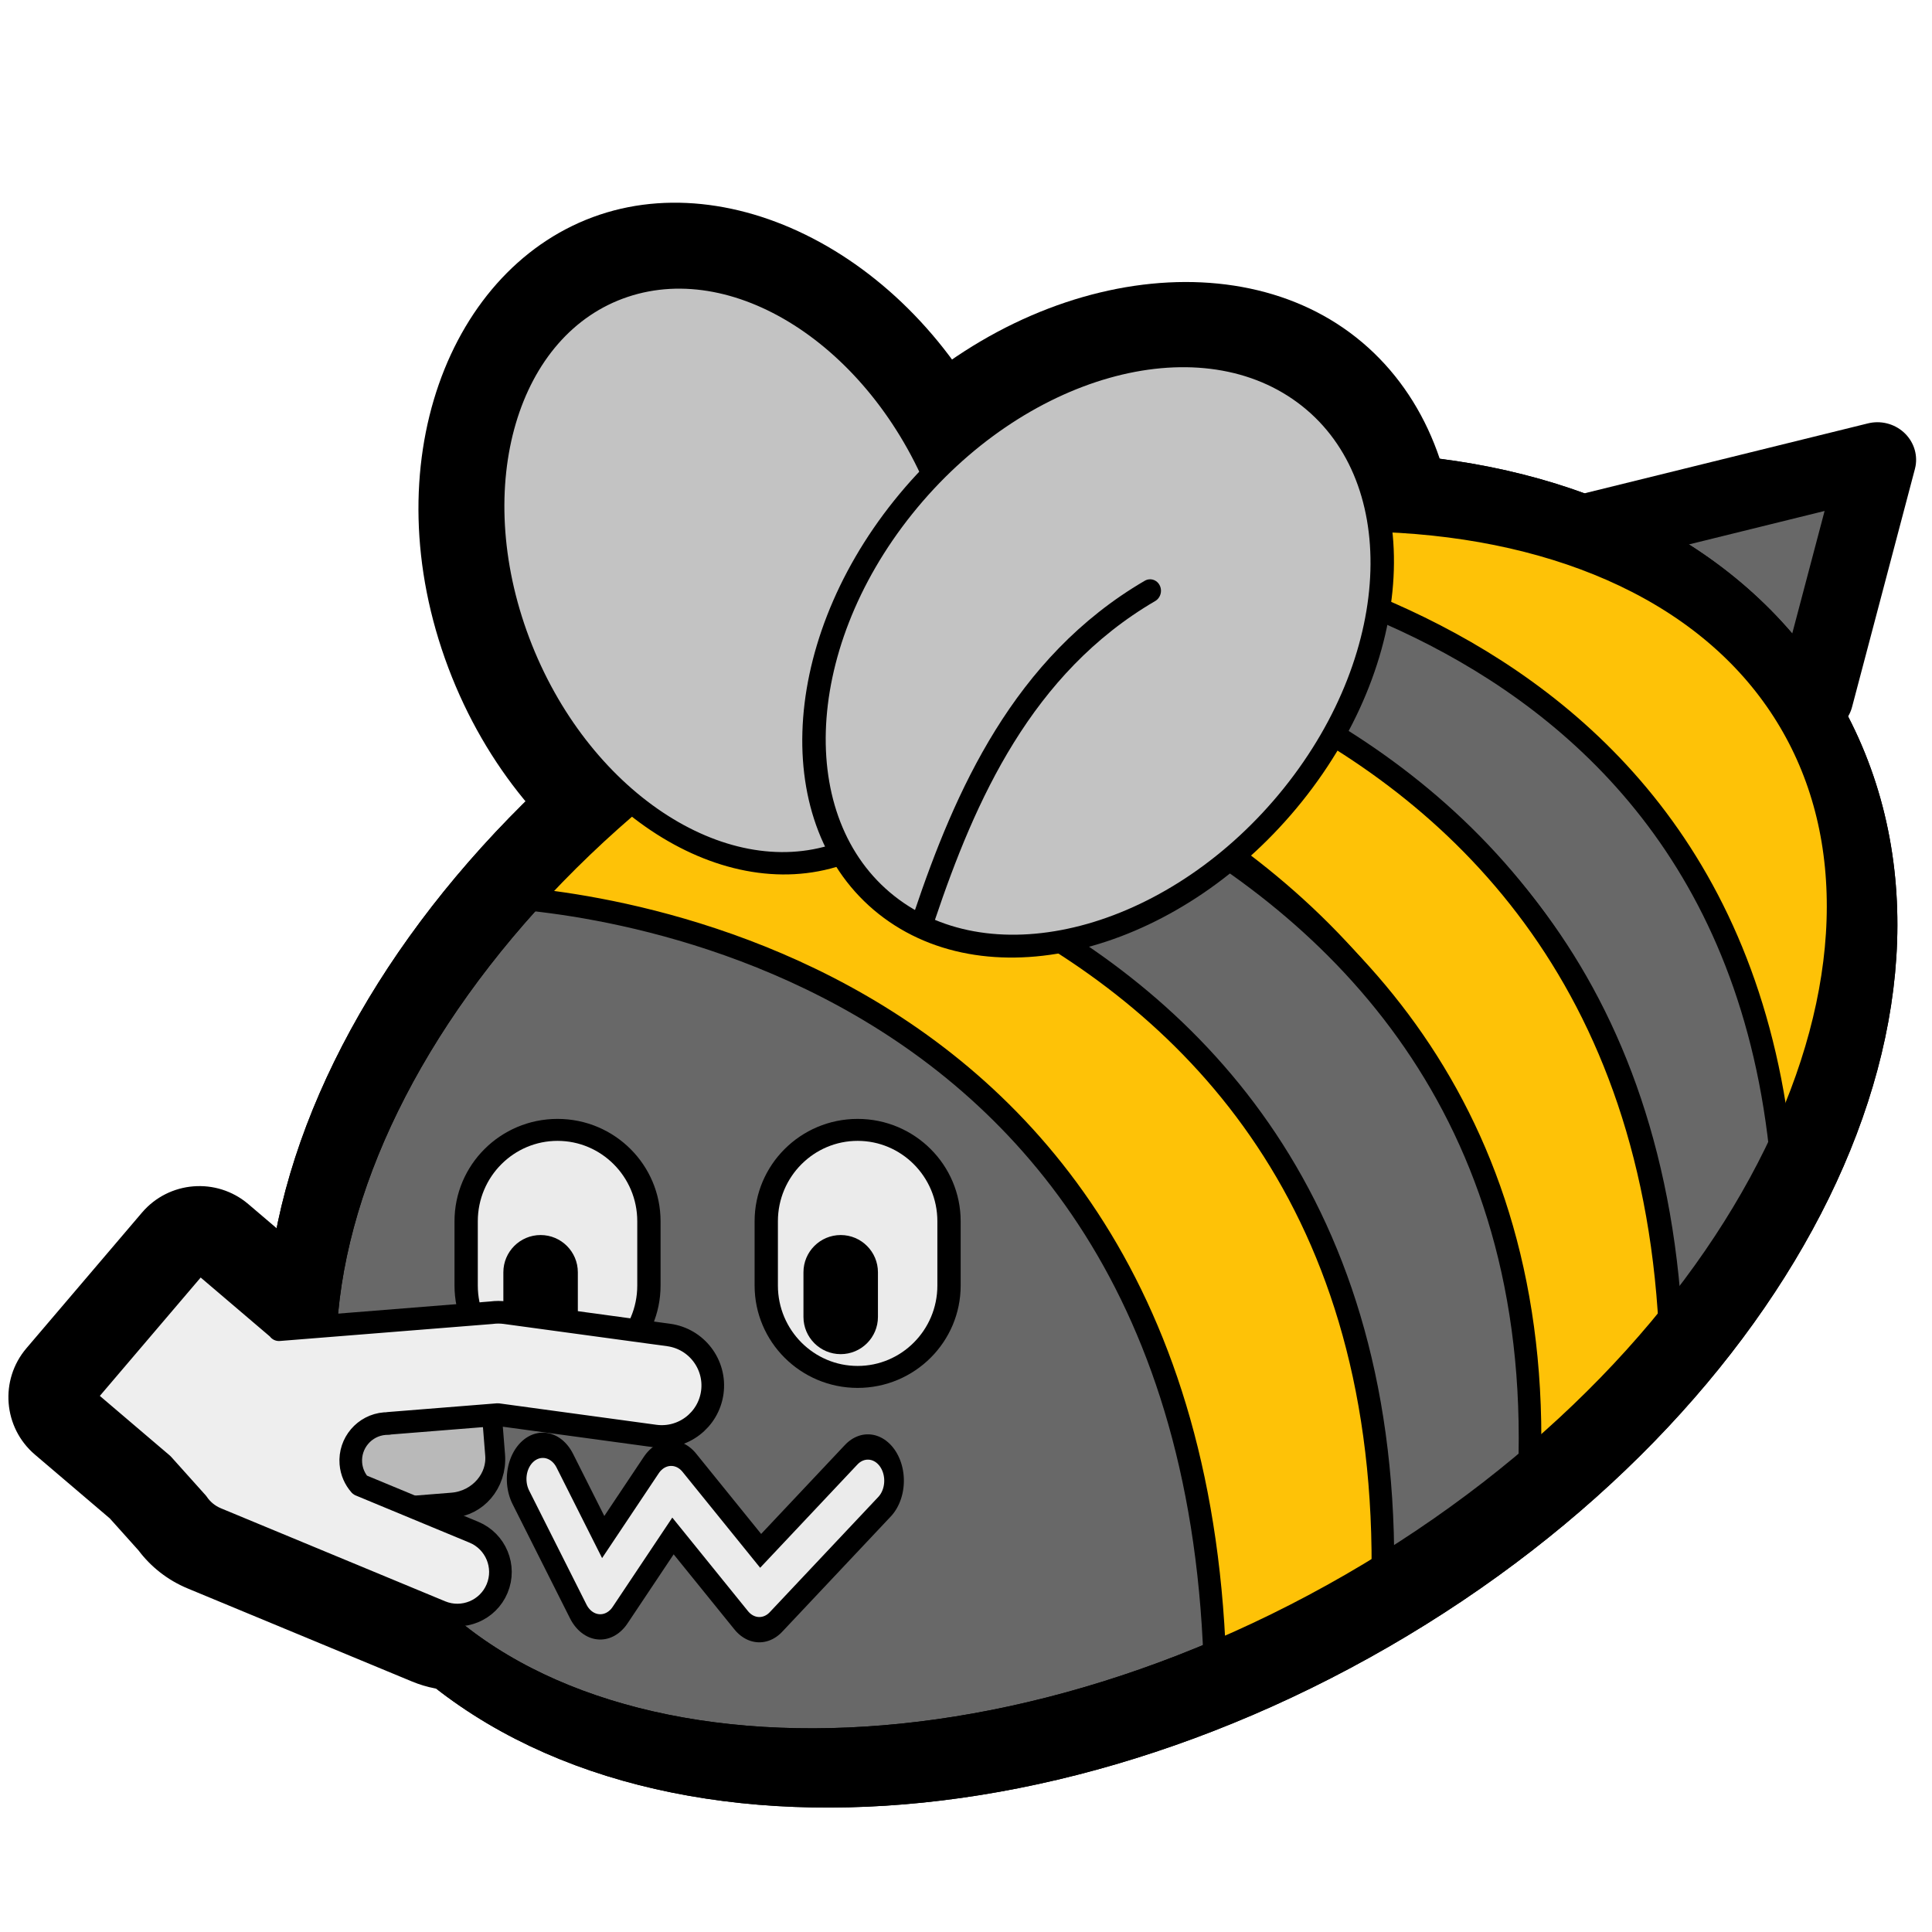
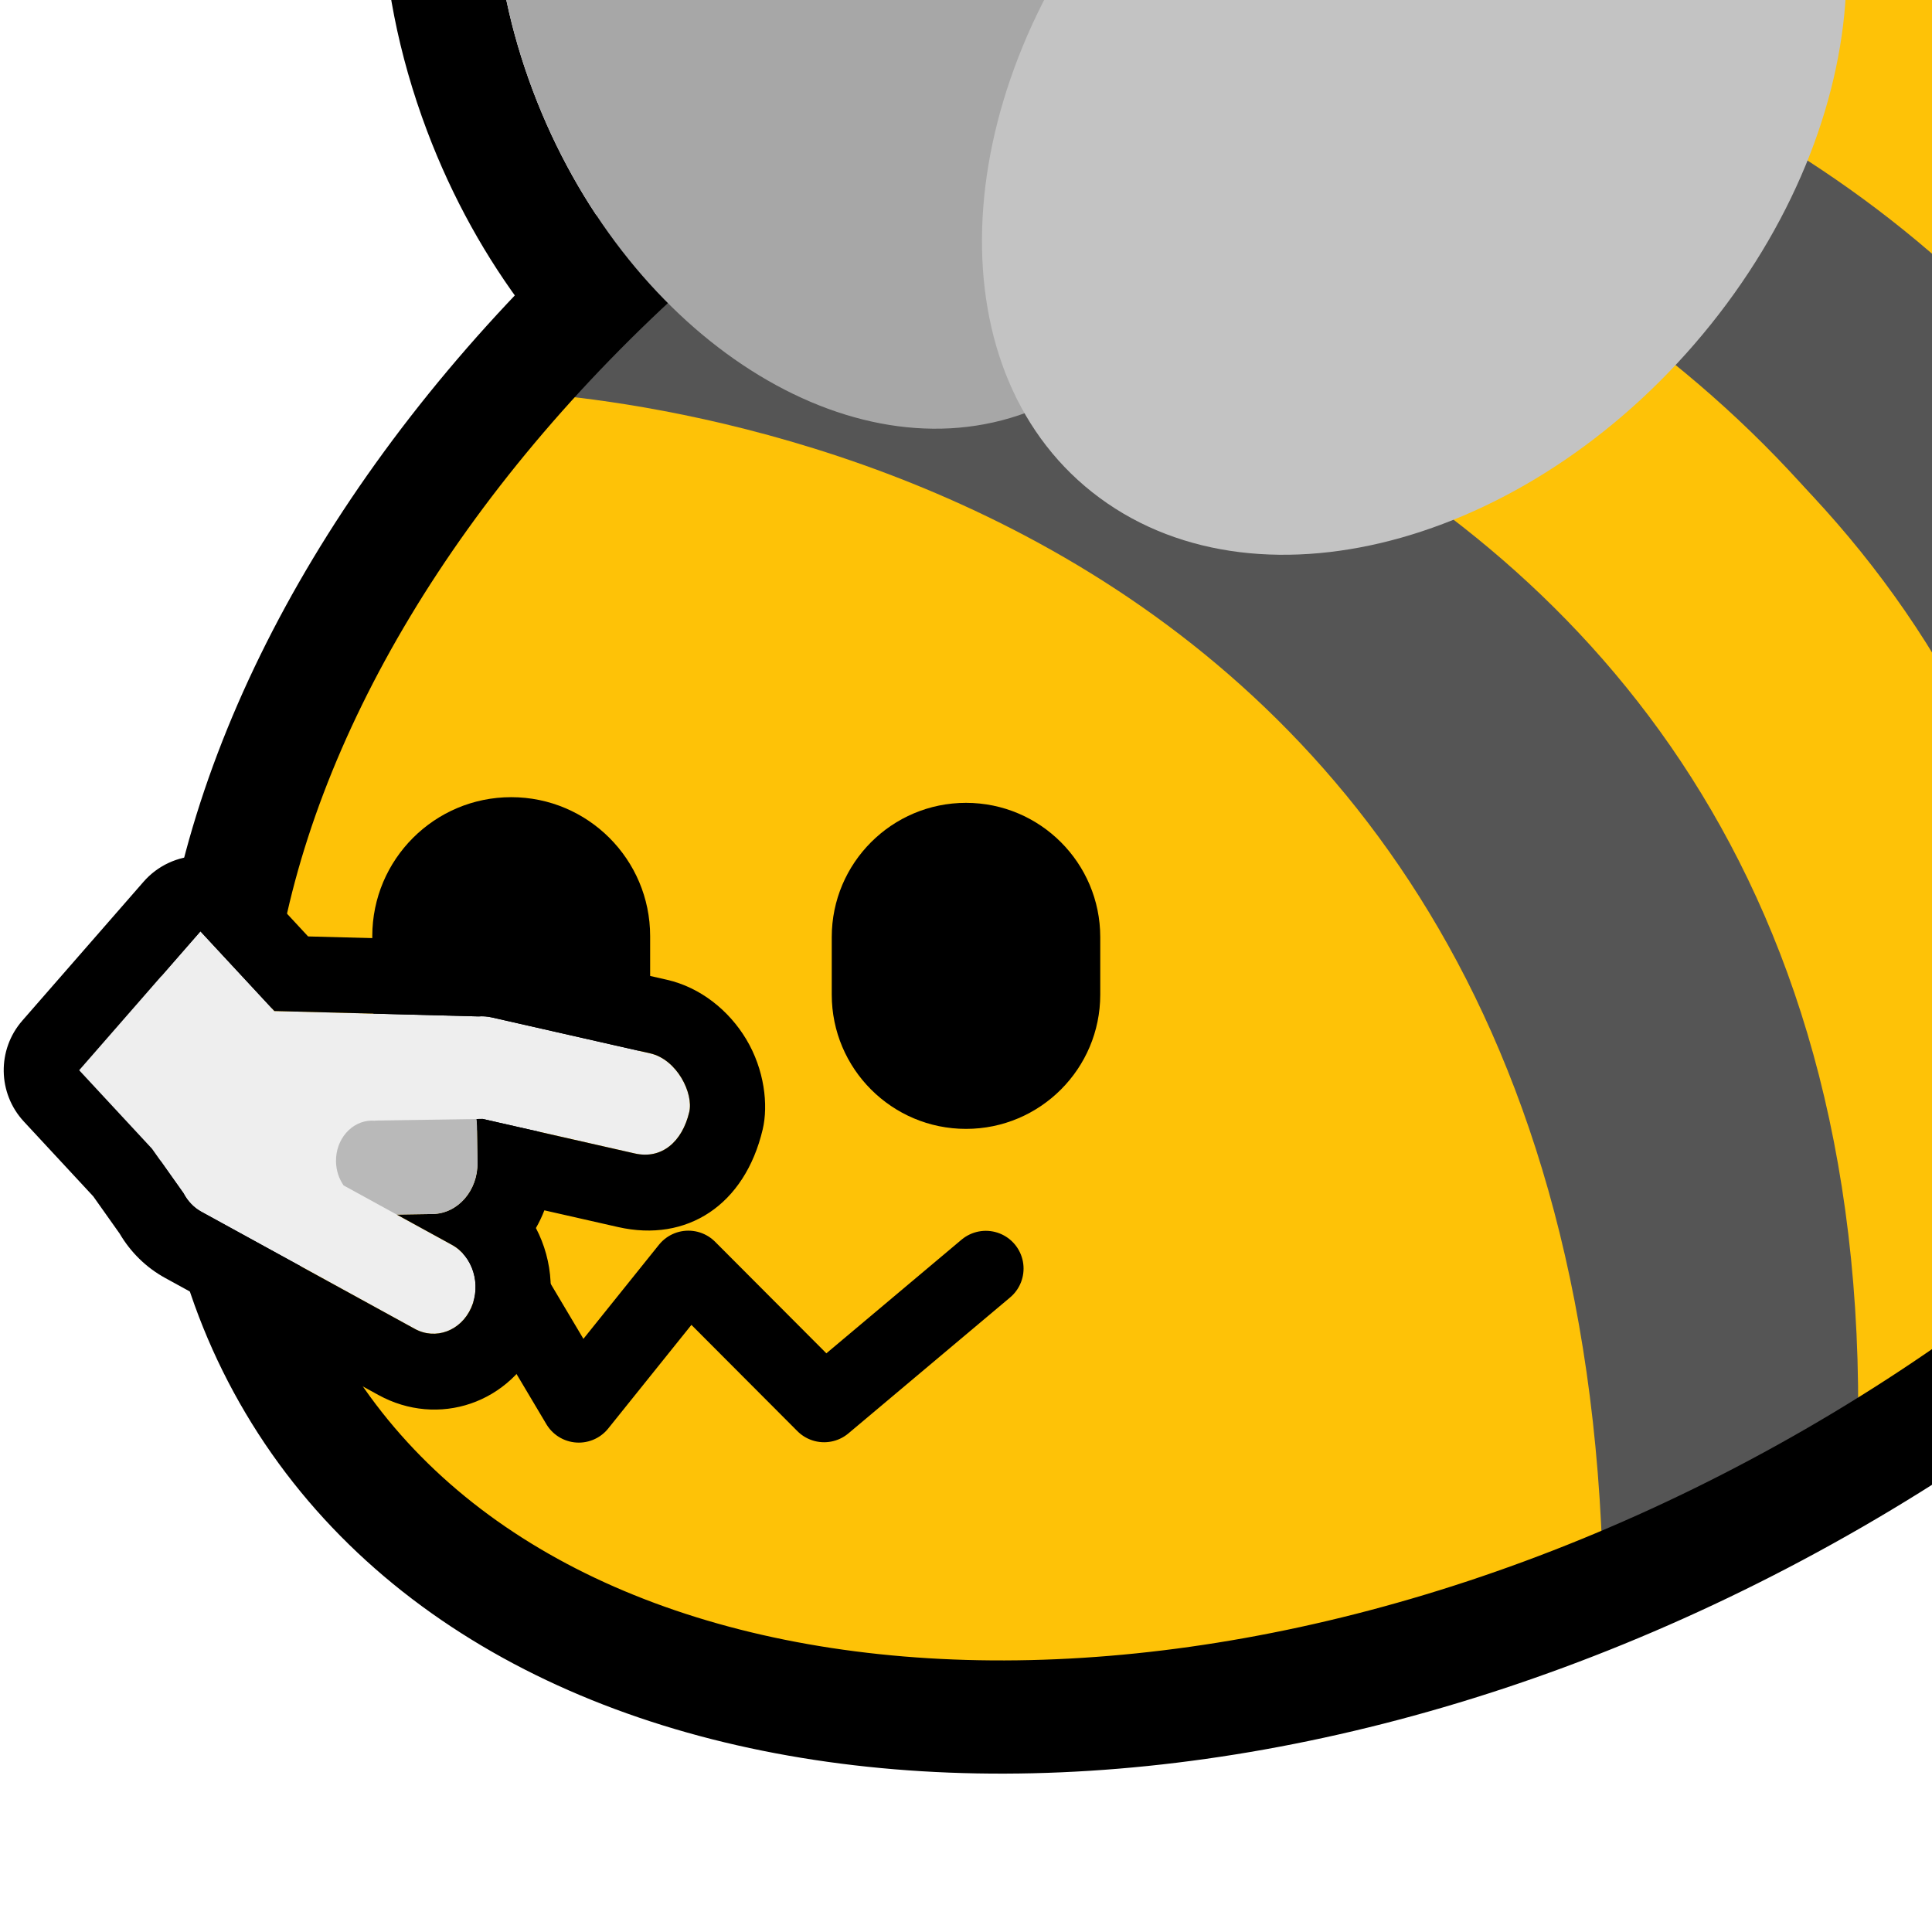
<svg xmlns="http://www.w3.org/2000/svg" width="100%" height="100%" viewBox="0 0 256 256" version="1.1" xml:space="preserve" style="fill-rule:evenodd;clip-rule:evenodd;stroke-linecap:round;stroke-linejoin:round;stroke-miterlimit:1.5;">
-   <g transform="matrix(1,0,0,1,-1967,-562)">
-     <g id="blobbee_boop" transform="matrix(1,0,0,1,1967,562)">
-       <rect x="0" y="0" width="256" height="256" style="fill:none;" />
-       <g transform="matrix(0.812462,-0.0649692,0.0649692,0.812462,-10.7408,69.1059)">
-         <path d="M53.014,123.364C62.611,123.364 82.273,123.364 82.26,123.364C83.943,123.305 85.661,123.451 87.382,123.827L113.575,129.552C124.659,131.975 131.691,142.94 129.268,154.024C126.845,165.108 115.88,172.139 104.796,169.717L89.592,166.394C93.401,172.027 94.11,179.51 90.796,185.986C85.951,195.454 74.331,199.208 64.863,194.363L29.724,176.382C26.548,174.757 24.017,172.369 22.239,169.565L18.011,164.019L6.706,152.715C1.915,147.923 1.915,140.155 6.706,135.364L27.184,114.886C31.976,110.094 39.744,110.094 44.535,114.886L53.014,123.364ZM64.147,164.486C64.149,164.486 64.151,164.485 64.153,164.485L64.146,164.485L63.197,164C62.613,162.624 60.854,158.536 58.966,154.669C60.062,153.187 61.822,152.226 63.805,152.226C63.999,152.226 64.191,152.235 64.379,152.253L64.392,152.226L82.23,152.226L107.416,157.731C111.884,158.707 116.305,155.872 117.282,151.404C118.259,146.936 115.424,142.515 110.955,141.538L84.762,135.813C84.014,135.65 83.267,135.593 82.537,135.633L47.867,135.633L47.899,135.601L41.645,129.346C40.762,127.343 39.911,126.24 39.224,126.925L35.86,123.561L15.382,144.039L27.269,155.926L32.394,162.649C33.045,163.815 34.036,164.807 35.313,165.46L70.452,183.441C73.892,185.201 78.114,183.837 79.874,180.397C81.634,176.957 80.27,172.736 76.83,170.975L64.147,164.486Z" />
+   <rect id="blobbee_boop" x="0" y="0" width="256" height="256" style="fill:none;" />
+   <clipPath id="_clip1">
+     <rect x="0" y="0" width="256" height="256" />
+   </clipPath>
+   <g clip-path="url(#_clip1)">
+     <path id="Wings-outline" d="M129.457,71.439C101.62,74.152 70.004,52.917 56.583,17.332C41.238,-23.356 56.638,-63.617 86.987,-73.764C110.642,-81.673 139.399,-69.767 157.884,-44.535C184.732,-63.181 216.987,-65.526 237.979,-50.045C265.408,-29.818 267.488,16.097 238.398,52.369C209.763,88.073 163.808,97.957 136.809,78.046C134.11,76.056 131.659,73.845 129.457,71.439ZM135.756,54.763C138.246,59.112 141.562,62.914 145.712,65.974C167.403,81.971 203.691,71.669 226.696,42.984C249.701,14.299 250.768,-21.976 229.076,-37.973C209.154,-52.665 176.918,-45.173 153.969,-21.629C141.008,-50.189 114.034,-66.991 91.744,-59.538C68.16,-51.653 58.694,-19.58 70.618,12.039C82.543,43.658 111.372,62.927 134.957,55.041C135.225,54.952 135.491,54.859 135.756,54.763Z" />
+     <path id="Body" d="M127.902,1.921C208.729,-44.745 300.137,-39.183 331.897,14.333C363.657,67.85 323.82,149.185 242.993,195.851C162.165,242.517 70.758,236.955 38.998,183.439C7.237,129.922 47.074,48.587 127.902,1.921Z" style="fill:rgb(254,194,7);" />
+     <g id="Stripes">
+       <path d="M188.793,-16.095C187.039,-14.699 315.054,-20.58 327.076,109.803C391.095,-61.796 189.429,-29.021 188.793,-16.095Z" style="fill:rgb(85,85,85);" />
+       <path d="M327.076,111.159C319.401,-14.647 191.893,-17.614 192.59,-21.35L145.073,-3.751C145.073,-3.751 299.034,-6.142 304.518,142.104L323.15,113.42" style="fill:rgb(254,194,7);" />
+       <path d="M275.897,172.628L304.252,142.104C298.868,-6.332 141.84,-8.914 141.842,-8.859L116.671,5.99C116.437,6.032 279.066,19.108 275.897,172.628Z" style="fill:rgb(85,85,85);" />
+       <path d="M118.8,6.104L91.65,27.286C91.65,27.286 247.73,42.825 246.071,194.336L275.383,174.688C286.256,24.404 117.148,7.374 114.749,9.264" style="fill:rgb(254,194,7);" />
+       <path d="M85.819,30.174L65.463,51.814C65.463,51.814 209.143,53.111 212.42,209.36L246.071,194.336C251.812,38.125 90.484,31.835 85.819,30.174Z" style="fill:rgb(85,85,85);" />
+     </g>
+     <path id="Body-outline" d="M127.902,1.921C208.729,-44.745 300.137,-39.183 331.897,14.333C363.657,67.85 323.82,149.185 242.993,195.851C162.165,242.517 70.758,236.955 38.998,183.439C7.237,129.922 47.074,48.587 127.902,1.921Z" style="fill:none;stroke:black;stroke-width:15px;" />
+     <g id="Wings">
+       <path id="Back-wing" d="M91.744,-59.538C115.328,-67.424 144.157,-48.156 156.082,-16.536C168.007,15.083 158.541,47.156 134.957,55.041C111.372,62.927 82.543,43.658 70.618,12.039C58.694,-19.58 68.16,-51.653 91.744,-59.538Z" style="fill:rgb(167,167,167);" />
+       <path id="Front-wing" d="M229.076,-37.973C250.768,-21.976 249.701,14.299 226.696,42.984C203.691,71.669 167.403,81.971 145.712,65.974C124.02,49.977 125.087,13.702 148.092,-14.983C171.097,-43.668 207.385,-53.97 229.076,-37.973Z" style="fill:rgb(195,195,195);" />
+     </g>
+     <g id="Face">
+       <path id="Mouth" d="M65.917,168.037L76.693,186.154L91.213,168.069L109.2,186.104L130.627,168.09" style="fill:none;stroke:black;stroke-width:10px;" />
+       <g id="Eyes">
+         <path id="Right-eye" d="M145.789,124.17L145.789,131.793C145.789,141.612 137.818,149.583 128,149.583C118.182,149.583 110.211,141.612 110.211,131.793L110.211,124.17C110.211,114.352 118.182,106.381 128,106.381C137.818,106.381 145.789,114.352 145.789,124.17Z" />
+         <path id="Left-eye" d="M86.147,124.038L86.147,131.926C86.147,142.086 77.898,150.334 67.738,150.334C57.579,150.334 49.33,142.086 49.33,131.926L49.33,124.038C49.33,113.878 57.579,105.63 67.738,105.63C77.898,105.63 86.147,113.878 86.147,124.038Z" />
      </g>
-       <g id="Bee" transform="matrix(0.896875,0,0,0.896875,25.0011,26.448)">
-         <g id="Sting" transform="matrix(0.78314,0.139967,-0.135634,0.7589,67.2303,-21.11)">
-           <path d="M189.771,56.854L238.765,34.355L235.05,81.388" style="fill:rgb(104,104,104);stroke:black;stroke-width:14.23px;" />
-         </g>
-         <g id="Body" transform="matrix(0.994109,-0.573949,0.761422,1.28301,-120.17,92.6047)">
-           <ellipse cx="168.926" cy="110.515" rx="107.942" ry="55.376" style="fill:rgb(104,104,104);stroke:black;stroke-width:8.33px;" />
-         </g>
-         <g id="Wings-outline" transform="matrix(0.959562,0.127262,-0.127262,0.959562,7.56883,-6.44254)">
-           <g transform="matrix(1.17688,-0.575088,0.651434,1.21399,-55.8934,35.953)">
-             <path d="M87.467,13.183C105.725,13.183 121.971,31.284 121.971,54.873C121.971,78.843 105.352,97.198 86.799,97.198C68.541,97.198 52.294,79.098 52.294,55.508C52.294,31.538 68.914,13.183 87.467,13.183ZM87.133,21.55C72.762,21.55 61.095,36.624 61.095,55.191C61.095,73.758 72.762,88.832 87.133,88.832C101.504,88.832 113.171,73.758 113.171,55.191C113.171,36.624 101.504,21.55 87.133,21.55Z" />
-           </g>
-           <g transform="matrix(1.24343,0.685066,-0.776012,1.28263,74.2693,-72.8119)">
-             <path d="M86.804,13.859C105.031,13.859 121.292,31.953 121.292,55.502C121.292,78.678 105.4,96.522 87.462,96.522C69.235,96.522 52.974,78.428 52.974,54.879C52.974,31.703 68.866,13.859 86.804,13.859ZM87.133,21.55C72.762,21.55 61.095,36.624 61.095,55.191C61.095,73.758 72.762,88.832 87.133,88.832C101.504,88.832 113.171,73.758 113.171,55.191C113.171,36.624 101.504,21.55 87.133,21.55Z" />
-           </g>
-         </g>
-         <g id="Stripes" transform="matrix(1,0,0,1,4.4273,10.012)">
-           <g transform="matrix(1,-7.43708e-18,-7.43708e-18,1,92.3462,-63.8411)">
-             <path d="M37.588,107.021C36.302,108.044 130.102,103.736 138.911,199.269C185.818,73.536 38.054,97.55 37.588,107.021Z" style="fill:rgb(254,194,7);stroke:black;stroke-width:3.34px;" />
-           </g>
-           <g transform="matrix(1,-7.43708e-18,-7.43708e-18,1,73.4912,-52.6421)">
-             <path d="M157.766,189.064C152.141,96.884 58.714,94.709 59.225,91.972L24.408,104.867C24.408,104.867 137.219,103.115 141.236,211.738L154.889,190.72" style="fill:rgb(104,104,104);stroke:black;stroke-width:3.34px;" />
-           </g>
-           <g transform="matrix(1,-7.43708e-18,-7.43708e-18,1,55.5726,-39.8214)">
-             <path d="M138.184,221.282L158.96,198.917C155.015,90.156 39.958,88.264 39.959,88.304L21.516,99.184C21.345,99.215 140.506,108.796 138.184,221.282Z" style="fill:rgb(254,194,7);stroke:black;stroke-width:3.34px;" />
-           </g>
-           <g transform="matrix(1,-7.43708e-18,-7.43708e-18,1,25.9786,-19.0024)">
-             <path d="M52.67,78.448L32.777,93.969C32.777,93.969 147.14,105.355 145.924,216.369L167.401,201.973C175.368,91.857 51.46,79.379 49.702,80.764" style="fill:rgb(104,104,104);stroke:black;stroke-width:3.34px;" />
-           </g>
-           <g transform="matrix(1,-7.43708e-18,-7.43708e-18,1,-0.424026,-0.546032)">
-             <path d="M54.907,77.629L39.992,93.485C39.992,93.485 145.269,94.435 147.67,208.921L172.327,197.913C176.533,83.454 58.325,78.845 54.907,77.629Z" style="fill:rgb(254,194,7);stroke:black;stroke-width:3.34px;" />
-           </g>
-         </g>
-         <g id="Body-outline" transform="matrix(0.994109,-0.573949,0.761422,1.28301,-120.17,92.6047)">
-           <ellipse cx="168.926" cy="110.515" rx="107.942" ry="55.376" style="fill:none;stroke:black;stroke-width:8.33px;" />
-         </g>
-         <g id="Wings" transform="matrix(0.959562,0.127262,-0.127262,0.959562,7.56883,-6.44254)">
-           <g id="Back-wing" transform="matrix(1.17688,-0.575088,0.651434,1.21399,-55.8934,35.953)">
-             <ellipse cx="87.133" cy="55.191" rx="26.038" ry="33.641" style="fill:rgb(195,195,195);stroke:black;stroke-width:2.52px;" />
-           </g>
-           <g id="Front-wing" transform="matrix(0.946806,0,0,0.999012,5.86837,0.313874)">
-             <g id="Front-wing-main" transform="matrix(1.31328,0.685743,-0.81961,1.2839,72.2439,-73.1981)">
-               <ellipse cx="87.133" cy="55.191" rx="26.038" ry="33.641" style="fill:rgb(195,195,195);stroke:black;stroke-width:2.42px;" />
-             </g>
-             <path id="Front-wing-line" d="M119.334,101.013C123.249,82.03 129.669,61.104 148.451,47.276" style="fill:none;stroke:black;stroke-width:3.55px;" />
-           </g>
-         </g>
-         <g id="Face" transform="matrix(1,0,0,1,-3.8947,1.36785)">
-           <g id="Mouth" transform="matrix(0.658566,-1.17246e-18,-3.87825e-17,0.848272,3.90699,42.2986)">
-             <path d="M79.429,171.352L92.31,191.237L108.219,172.744L128,191.722L152.351,171.648" style="fill:none;stroke:black;stroke-width:16.15px;stroke-miterlimit:2;" />
-             <path d="M79.429,171.352L92.31,191.237L108.219,172.744L128,191.722L152.351,171.648" style="fill:none;stroke:rgb(235,235,235);stroke-width:7.34px;" />
-           </g>
-           <g id="Eyes" transform="matrix(0.856324,0.124954,-0.124954,0.856324,35.143,7.15355)">
-             <g id="Right-eye" transform="matrix(1.56791,-0.228787,0.215752,1.47858,-150.38,17.2361)">
-               <path d="M154.615,113.255C154.615,107.493 150.203,102.815 144.77,102.815C139.336,102.815 134.924,107.493 134.924,113.255L134.924,120.6C134.924,126.362 139.336,131.04 144.77,131.04C150.203,131.04 154.615,126.362 154.615,120.6L154.615,113.255Z" style="fill:rgb(235,235,235);stroke:black;stroke-width:2.51px;" />
-             </g>
-             <g id="Right-eye1" transform="matrix(0.639006,-0.0932429,0.104024,0.712889,-4.68472,94.5194)">
-               <path d="M154.615,111.64C154.615,106.77 150.203,102.815 144.77,102.815C139.336,102.815 134.924,106.77 134.924,111.64L134.924,122.216C134.924,127.086 139.336,131.04 144.77,131.04C150.203,131.04 154.615,127.086 154.615,122.216L154.615,111.64Z" />
-             </g>
-             <g id="Left-eye" transform="matrix(1.56791,-0.228787,0.215752,1.47858,-201.077,24.6337)">
-               <path d="M154.615,113.255C154.615,107.493 150.203,102.815 144.77,102.815C139.336,102.815 134.924,107.493 134.924,113.255L134.924,120.6C134.924,126.362 139.336,131.04 144.77,131.04C150.203,131.04 154.615,126.362 154.615,120.6L154.615,113.255Z" style="fill:rgb(235,235,235);stroke:black;stroke-width:2.51px;" />
-             </g>
-             <g id="Right-eye2" transform="matrix(0.639006,-0.0932429,0.104024,0.712889,-55.3816,101.917)">
-               <path d="M154.615,111.64C154.615,106.77 150.203,102.815 144.77,102.815C139.336,102.815 134.924,106.77 134.924,111.64L134.924,122.216C134.924,127.086 139.336,131.04 144.77,131.04C150.203,131.04 154.615,127.086 154.615,122.216L154.615,111.64Z" />
-             </g>
-           </g>
-         </g>
-       </g>
-       <g id="Hand" transform="matrix(0.812462,-0.0649692,0.0649692,0.812462,-62.9446,45.8573)">
-         <g transform="matrix(0.898622,0,0,1.13715,67.4169,8.66151)">
-           <path d="M83.942,156.67C83.942,152.992 80.163,150.006 75.509,150.006L64.411,150.006C59.758,150.006 55.979,152.992 55.979,156.67L55.979,161.474C55.979,165.152 59.758,168.138 64.411,168.138L75.509,168.138C80.163,168.138 83.942,165.152 83.942,161.474L83.942,156.67Z" style="fill:rgb(185,185,185);stroke:black;stroke-width:3.59px;" />
-         </g>
-         <g transform="matrix(1,0,0,1,61.5718,33.5387)">
-           <path d="M82.23,152.226L64.392,152.226L64.379,152.253C64.191,152.235 63.999,152.226 63.805,152.226C60.485,152.226 57.789,154.922 57.789,158.242C57.789,159.594 58.236,160.842 58.99,161.847L76.83,170.975C80.27,172.736 81.634,176.957 79.874,180.397C78.114,183.837 73.892,185.201 70.452,183.441L35.313,165.46C34.036,164.807 33.045,163.815 32.394,162.649L27.269,155.926L15.382,144.039L35.86,123.561L47.899,135.601L47.867,135.633L82.537,135.633C83.267,135.593 84.014,135.65 84.762,135.813L110.955,141.538C115.424,142.515 118.259,146.936 117.282,151.404C116.305,155.872 111.884,158.707 107.416,157.731L82.23,152.226Z" style="fill:rgb(238,238,238);stroke:black;stroke-width:3.68px;" />
-         </g>
-       </g>
+     </g>
+     <g id="Hand">
+       <path id="Main" d="M52.565,160.935L59.886,164.953C62.655,166.472 63.799,170.199 62.441,173.27C61.083,176.341 57.732,177.601 54.964,176.082L26.684,160.564C25.656,160 24.853,159.132 24.317,158.106L20.138,152.207L10.493,141.811L26.559,123.407L36.327,133.937L36.301,133.966L63.392,134.681C63.973,134.636 64.57,134.678 65.169,134.814L86.147,139.574C89.725,140.386 91.913,144.884 91.328,147.354C90.397,151.283 87.692,153.652 84.114,152.84L63.943,148.263L63.125,148.276C63.168,148.581 63.192,148.892 63.197,149.209L63.27,154.053C63.326,157.761 60.662,160.813 57.325,160.863L52.565,160.935Z" style="fill:rgb(238,238,238);" />
+       <path d="M40.825,124.082C48.363,124.281 63.265,124.674 63.257,124.674C64.613,124.624 65.995,124.747 67.382,125.062L88.359,129.821C92.807,130.831 96.583,133.881 98.873,137.696C101.294,141.73 101.827,146.415 101.059,149.66C98.684,159.681 91.028,164.663 81.901,162.592L72.131,160.375C71.816,161.193 71.441,161.976 71.012,162.72C73.298,167.076 73.72,172.49 71.586,177.315C67.723,186.049 58.026,189.169 50.153,184.849L21.873,169.33C19.346,167.944 17.291,165.903 15.856,163.462L12.359,158.526L3.162,148.612C-0.318,144.861 -0.405,139.089 2.96,135.235L19.025,116.831C20.89,114.695 23.573,113.451 26.407,113.408C29.242,113.366 31.962,114.528 33.89,116.606L40.825,124.082ZM52.565,160.935L57.325,160.863C60.662,160.813 63.326,157.761 63.27,154.053L63.197,149.209C63.192,148.892 63.168,148.581 63.125,148.276L63.943,148.263L84.114,152.84C87.692,153.652 90.397,151.283 91.328,147.354C91.913,144.884 89.725,140.386 86.147,139.574L65.169,134.814C64.57,134.678 63.973,134.636 63.392,134.681L36.301,133.966L36.327,133.937L26.559,123.407L10.493,141.811L20.138,152.207L24.317,158.106C24.853,159.132 25.656,160 26.684,160.564L54.964,176.082C57.732,177.601 61.083,176.341 62.441,173.27C63.799,170.199 62.655,166.472 59.886,164.953L52.565,160.935Z" />
+       <path id="Shading" d="M52.565,160.935L45.528,157.074C44.913,156.192 44.54,155.091 44.522,153.892C44.477,150.948 46.592,148.526 49.242,148.486C49.396,148.483 49.549,148.489 49.7,148.503L49.71,148.478L63.125,148.276C63.168,148.581 63.192,148.892 63.197,149.209L63.27,154.053C63.326,157.761 60.662,160.813 57.325,160.863L52.565,160.935Z" style="fill:rgb(185,185,185);" />
    </g>
  </g>
</svg>
